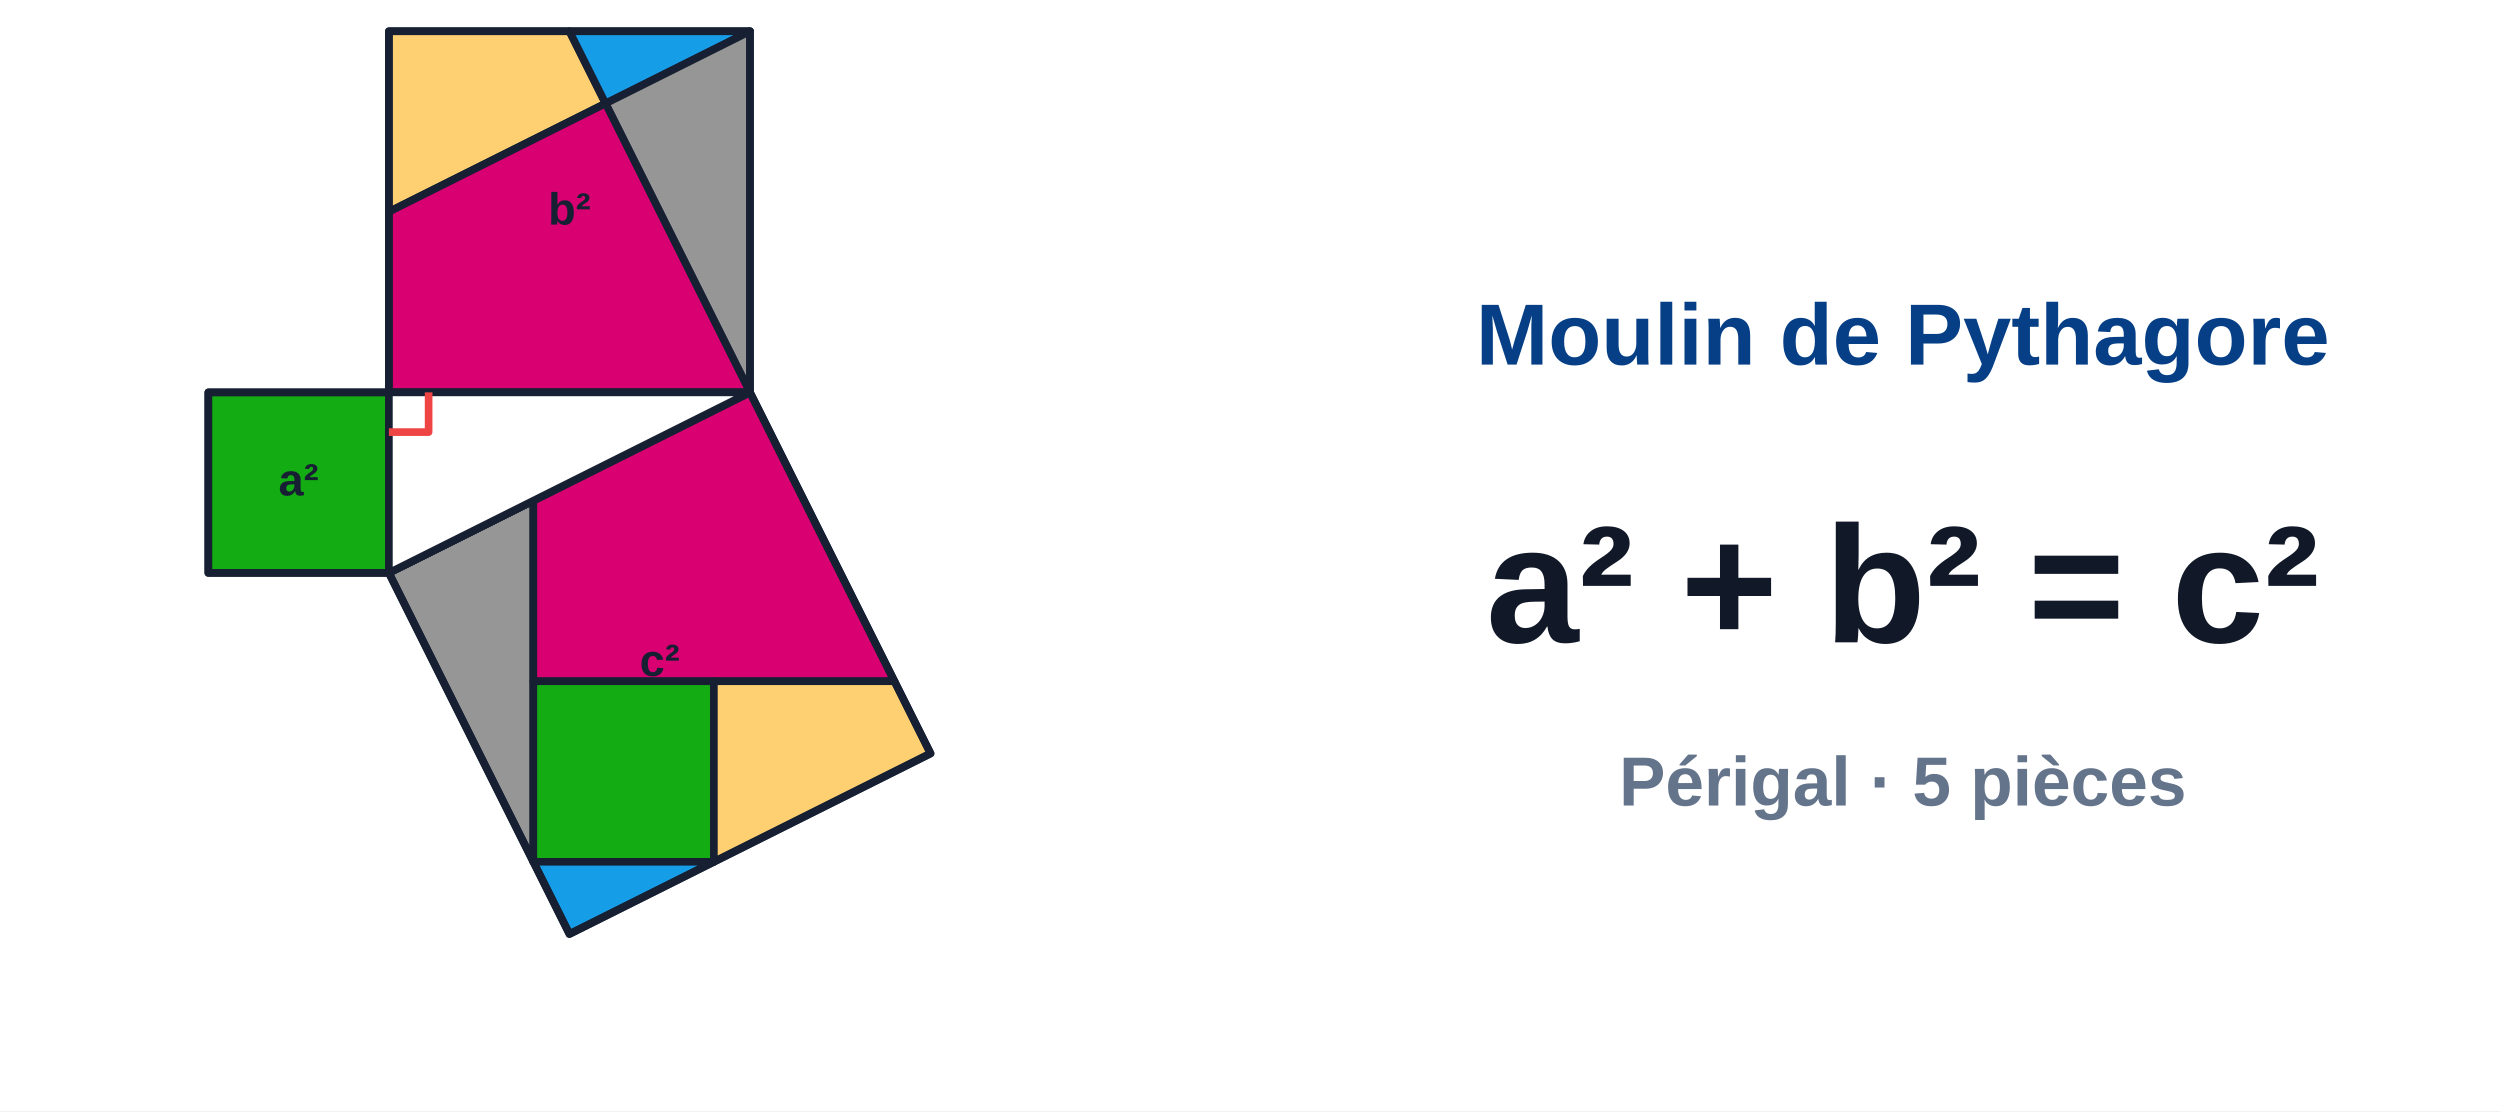
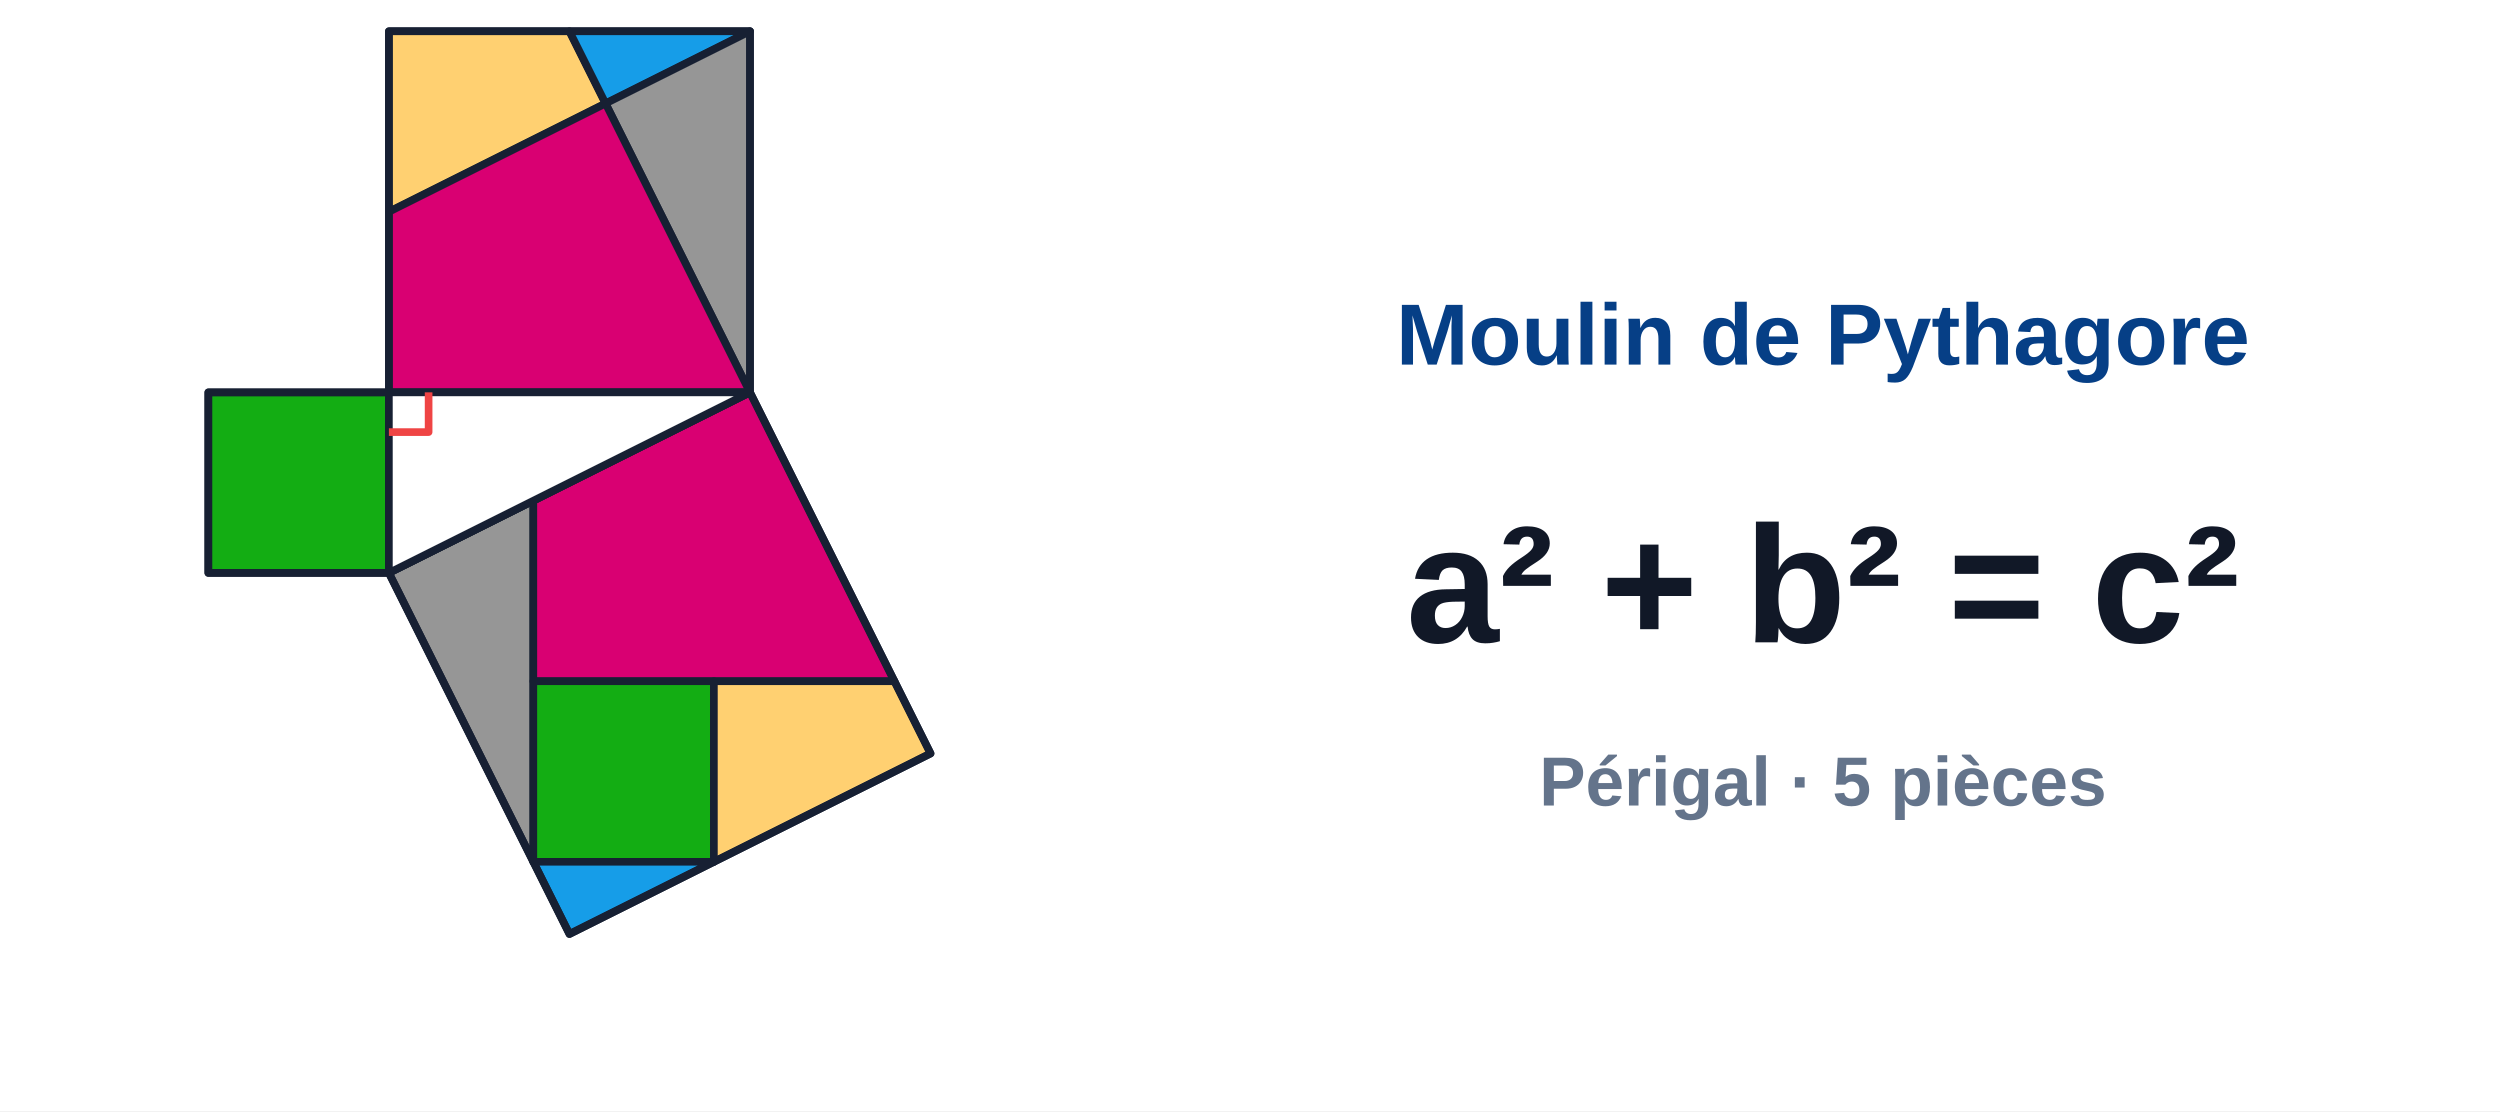
<svg xmlns="http://www.w3.org/2000/svg" viewBox="0 0 720 320" role="img" aria-label="Moulin de Pythagore : les trois carrés remplis avec les pièces de Périgal">
  <rect width="720" height="320" fill="#fff" />
  <g transform="translate(10 5)">
    <g stroke="#172033" stroke-width="2.2" stroke-linejoin="round">
      <polygon points="102,4 154,4 164.4,24.8 102,56" fill="#ffd071" />
      <polygon points="154,4 206,4 164.4,24.8" fill="#169de8" />
      <polygon points="206,108 206,4 164.4,24.8" fill="#969696" />
      <polygon points="102,108 206,108 164.4,24.8 102,56" fill="#d90072" />
      <polygon points="50,108 102,108 102,160 50,160" fill="#13ad13" />
      <polygon points="102,160 143.6,139.2 143.6,243.2" fill="#969696" />
      <polygon points="143.6,139.2 206,108 247.6,191.2 143.6,191.2" fill="#d90072" />
      <polygon points="143.6,191.2 195.6,191.2 195.6,243.2 143.6,243.2" fill="#13ad13" />
      <polygon points="195.6,191.2 247.6,191.2 258,212 195.6,243.2" fill="#ffd071" />
      <polygon points="143.6,243.2 195.6,243.2 154,264" fill="#169de8" />
      <polygon points="50,108 102,108 102,160 50,160" fill="none" />
      <polygon points="102,4 206,4 206,108 102,108" fill="none" />
      <polygon points="206,108 102,160 154,264 258,212" fill="none" />
      <polygon points="102,108 206,108 102,160" fill="#fff" />
      <path d="M 102 119.44 h 11.44 v -11.44" fill="none" stroke="#ef4444" />
-       <g stroke="none" fill="#172033" font-family="Segoe UI,Arial,sans-serif" font-size="13" font-weight="850">
-         <text x="76" y="134" text-anchor="middle" dominant-baseline="middle">a²</text>
-         <text x="154" y="56" text-anchor="middle" dominant-baseline="middle">b²</text>
-         <text x="180" y="186" text-anchor="middle" dominant-baseline="middle">c²</text>
-       </g>
+       <g stroke="none" fill="#172033" font-family="Segoe UI,Arial,sans-serif" font-size="13" font-weight="850" />
    </g>
  </g>
  <g font-family="Segoe UI,Arial,sans-serif" text-anchor="middle">
-     <text x="548" y="105" fill="#063f86" font-size="25" font-weight="800">Moulin de Pythagore</text>
-     <text x="548" y="185" fill="#111827" font-size="48" font-weight="850">a² + b² = c²</text>
-     <text x="548" y="232" fill="#64748b" font-size="20" font-weight="700">Périgal · 5 pièces</text>
+     <text x="525" y="105" fill="#063f86" font-size="25" font-weight="800">Moulin de Pythagore</text>
+     <text x="525" y="185" fill="#111827" font-size="48" font-weight="850">a² + b² = c²</text>
+     <text x="525" y="232" fill="#64748b" font-size="20" font-weight="700">Périgal · 5 pièces</text>
  </g>
</svg>
